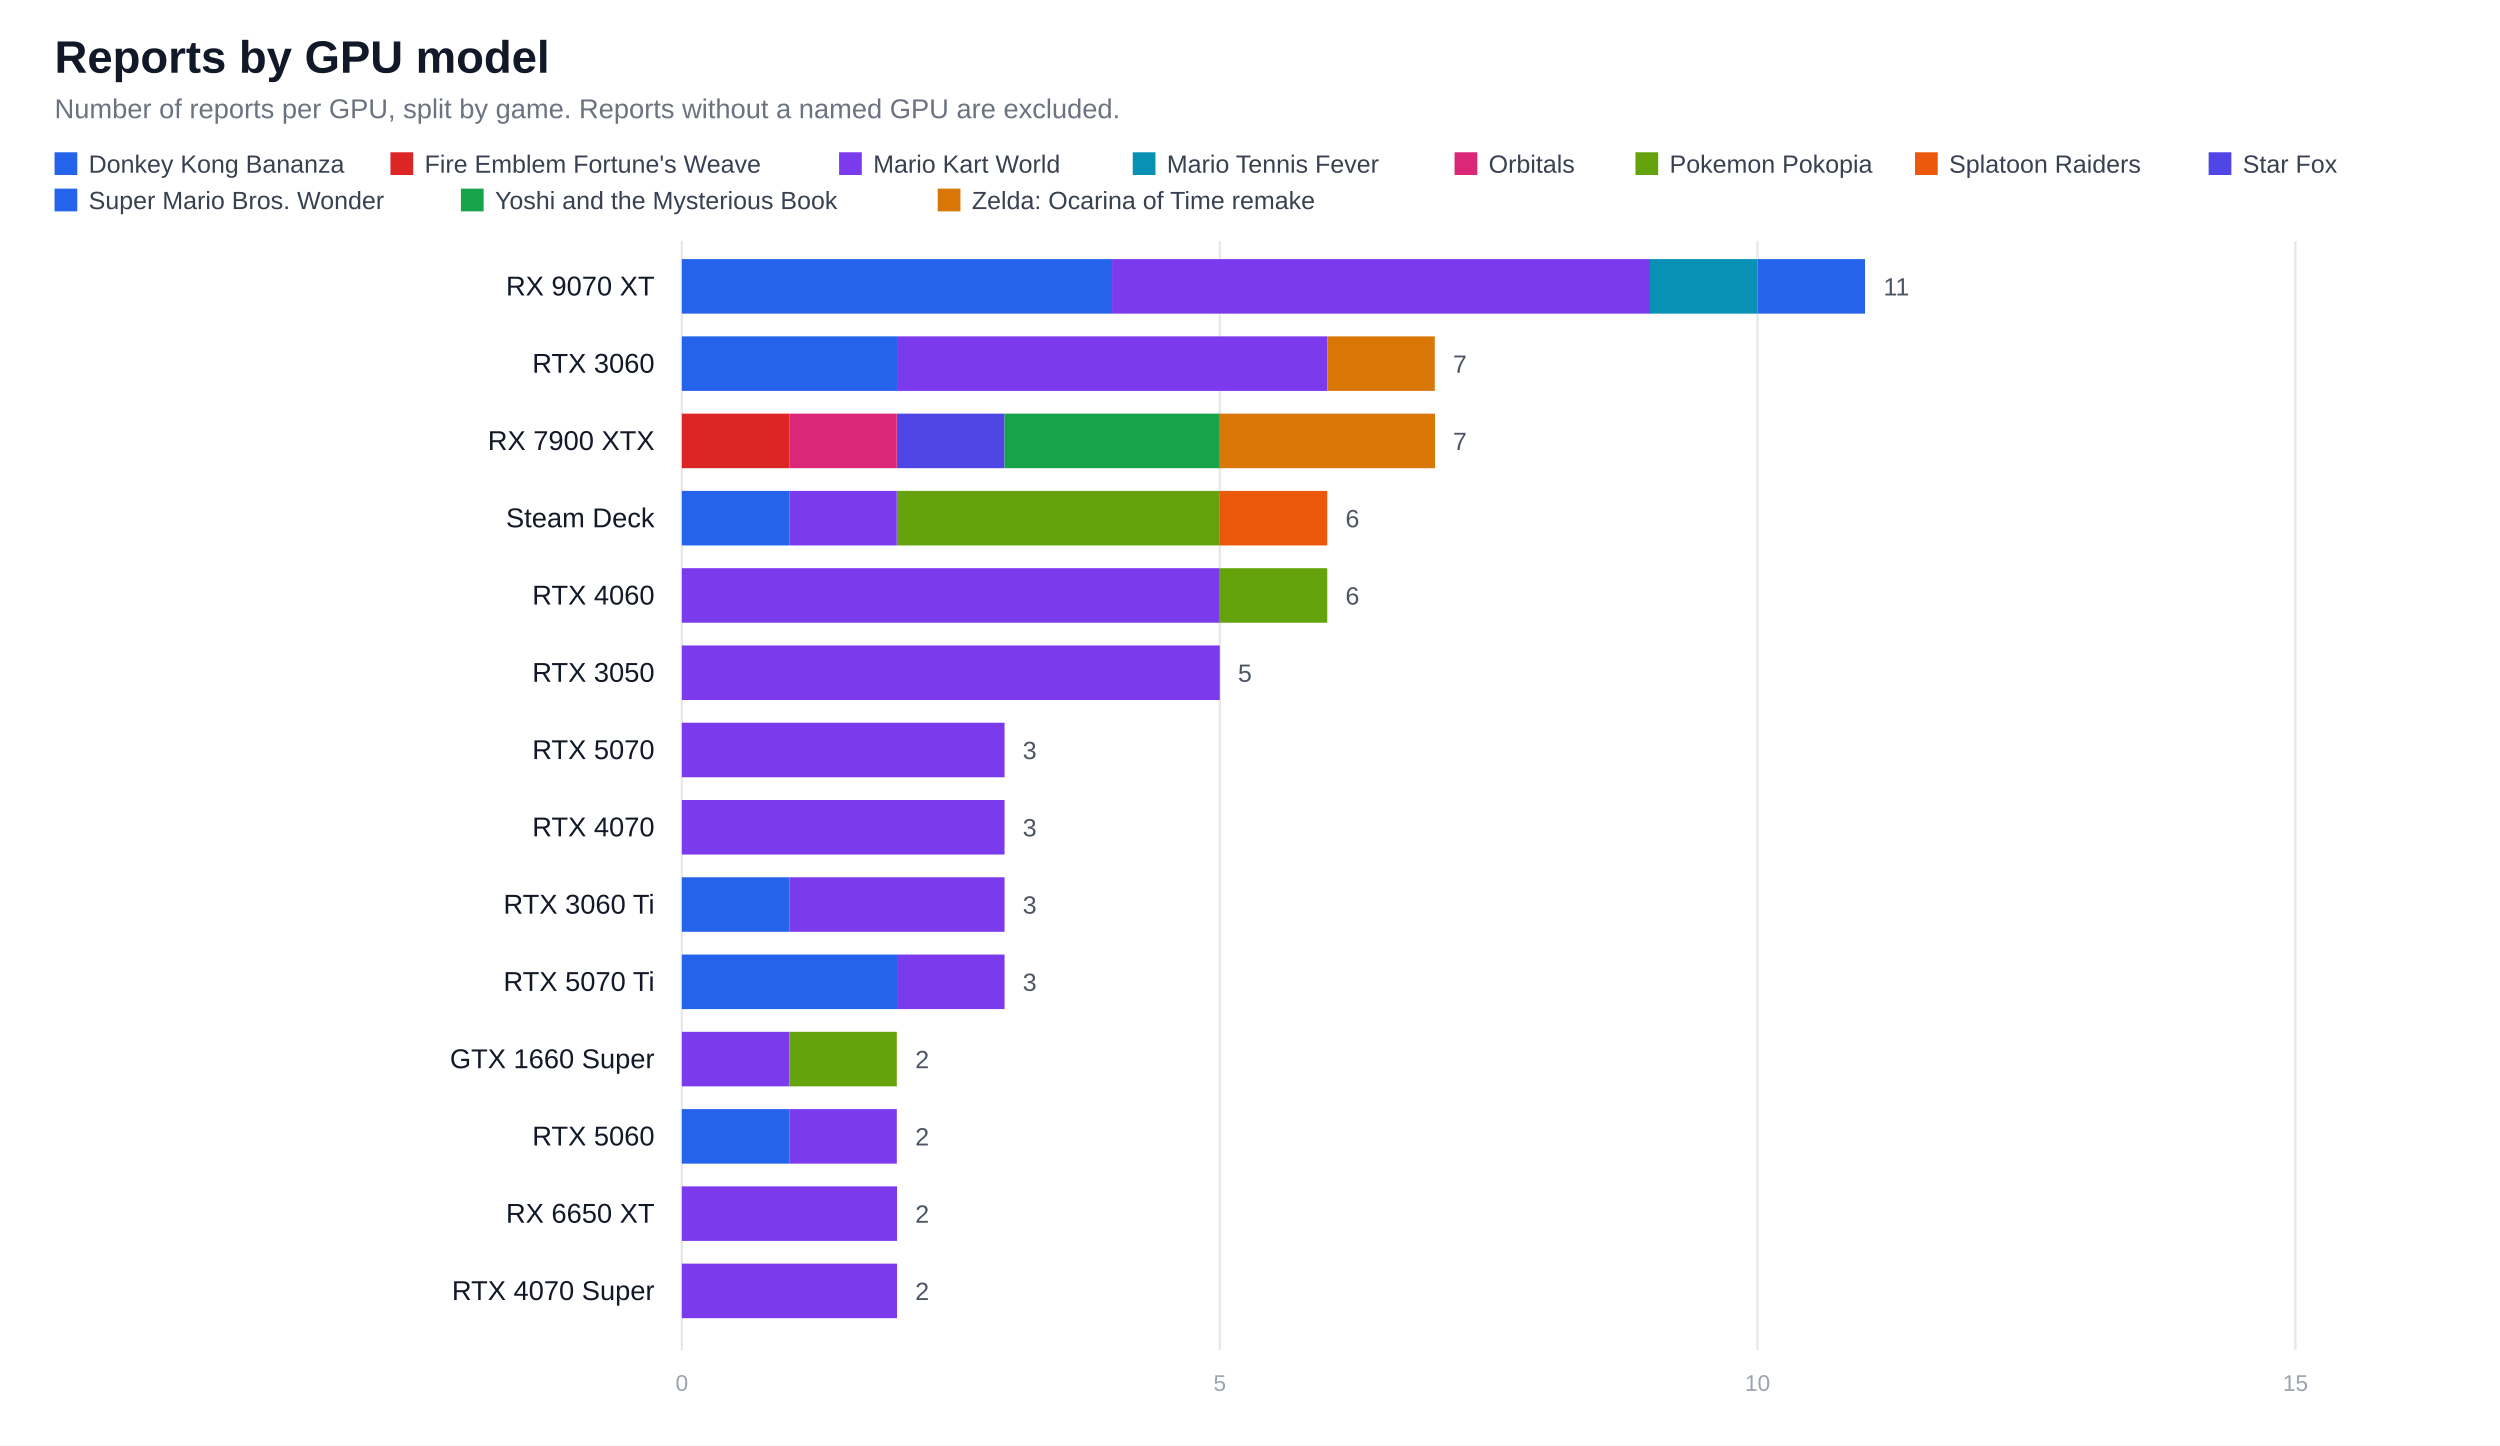
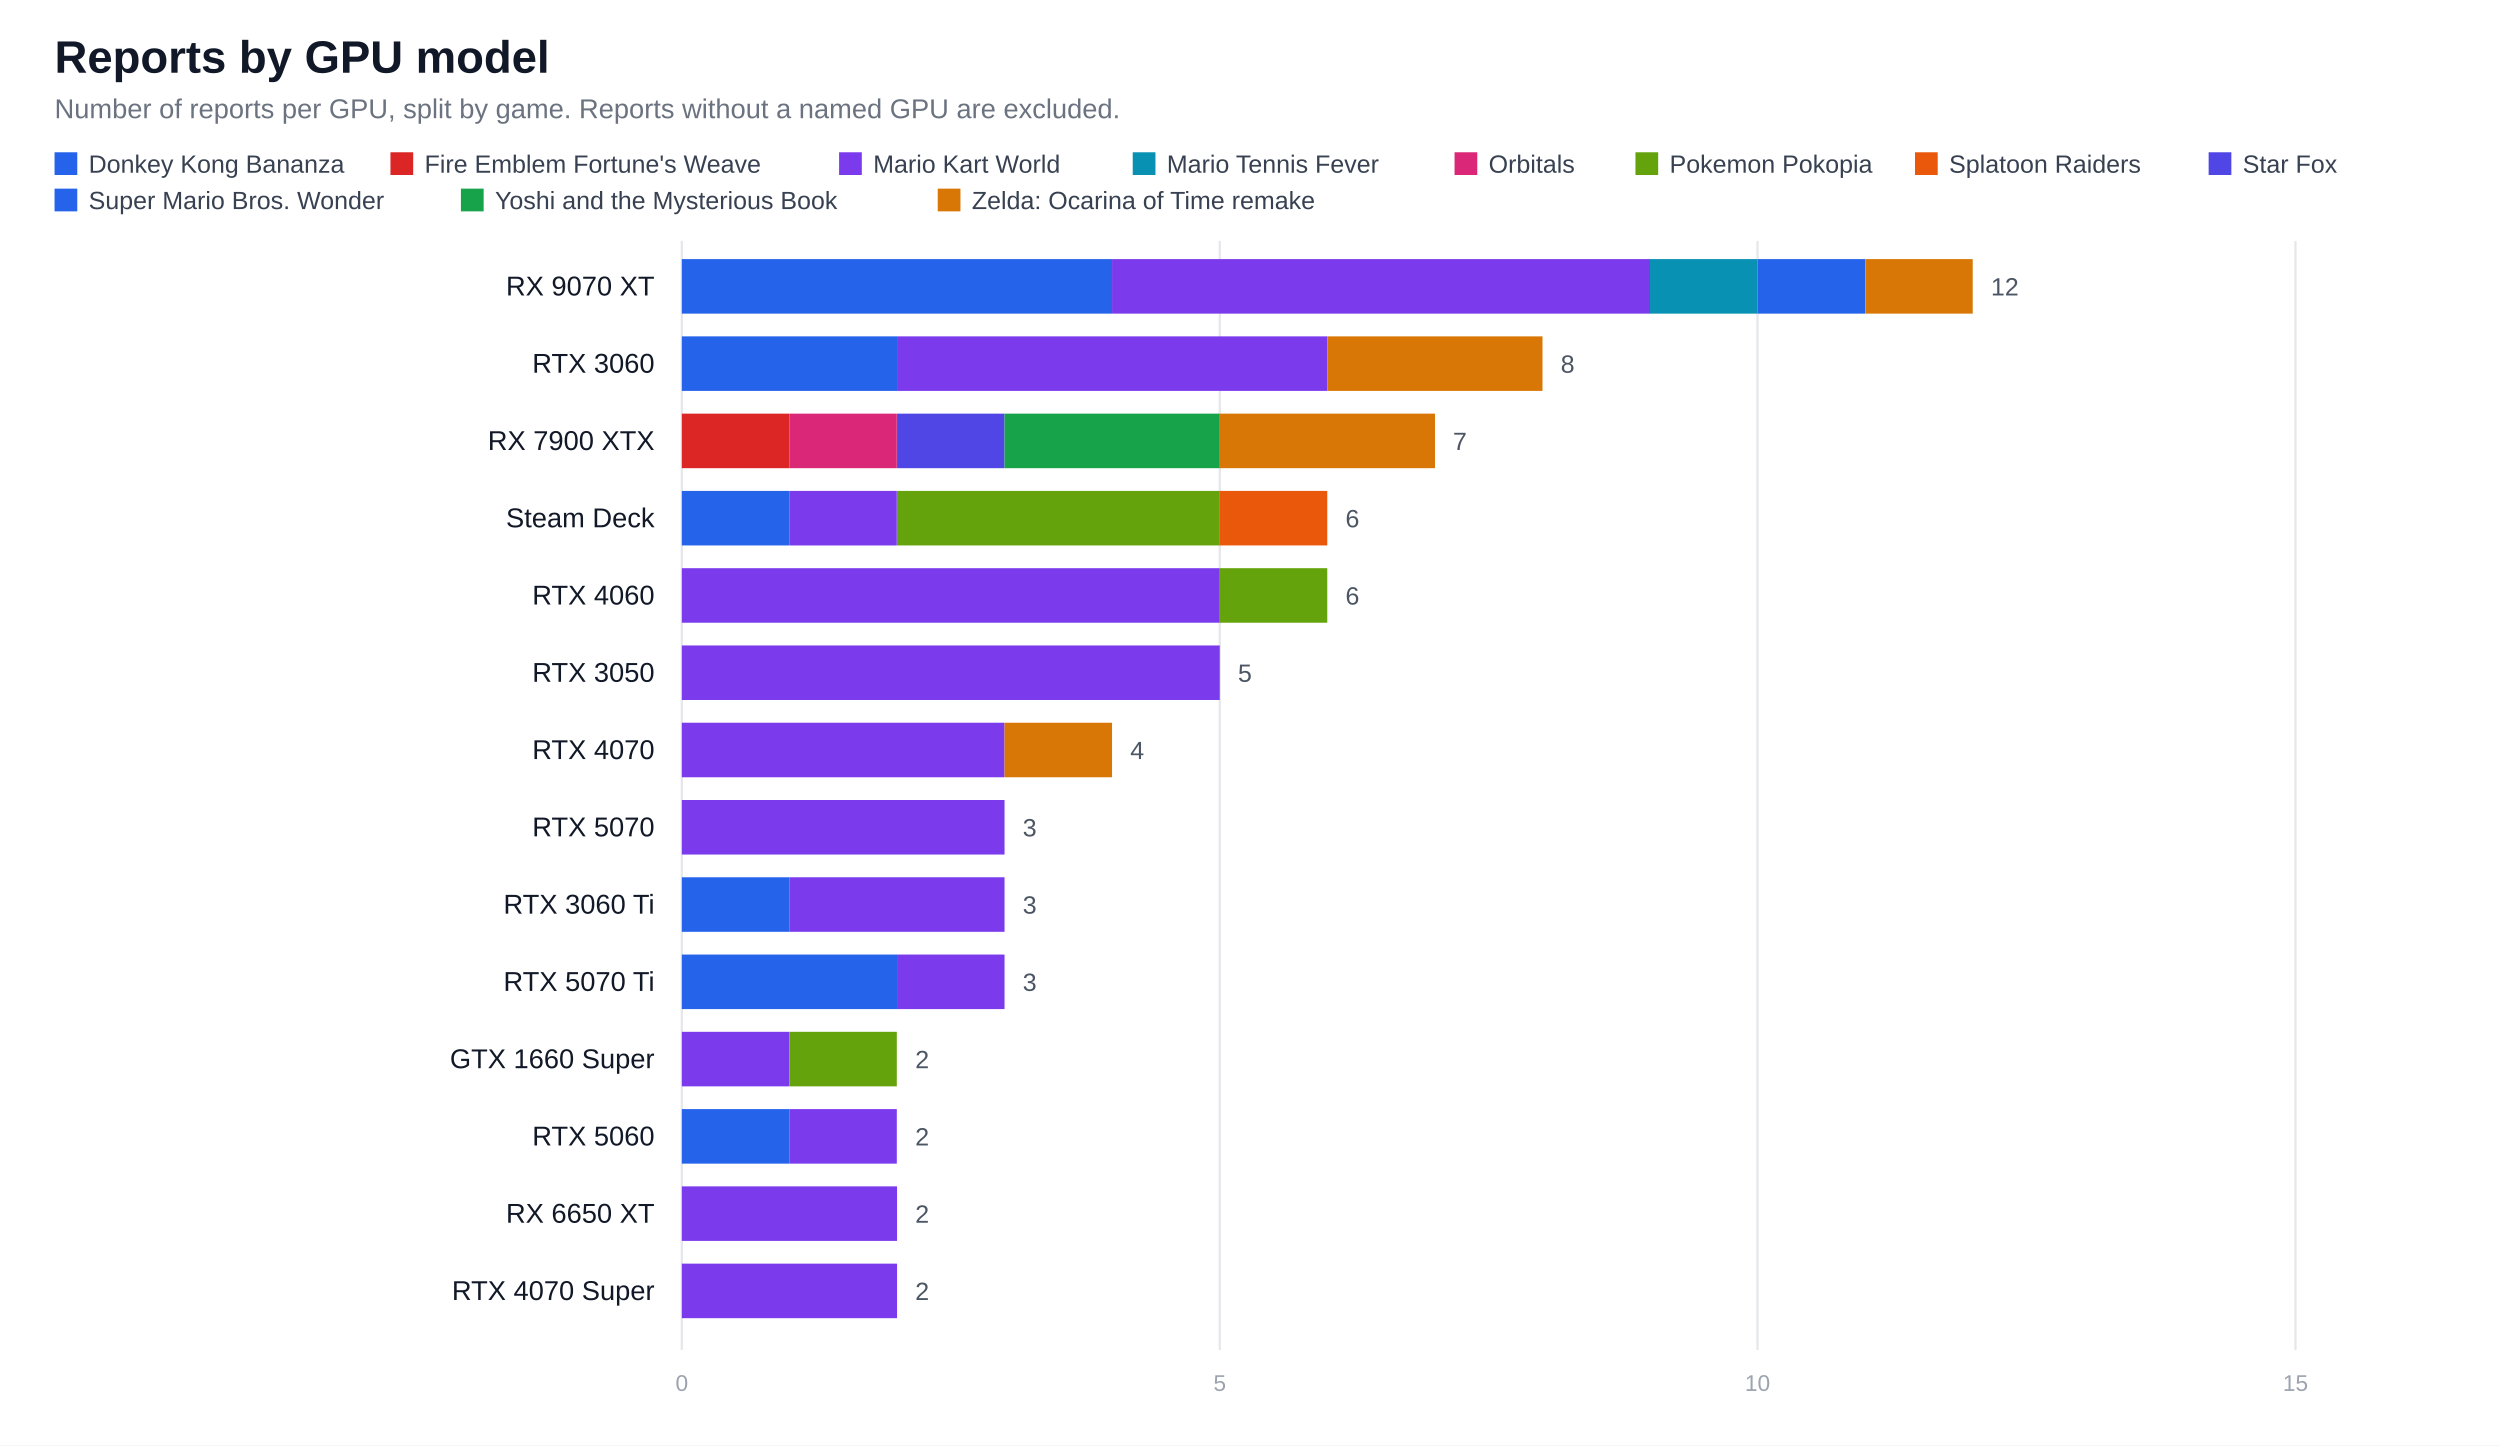
<svg xmlns="http://www.w3.org/2000/svg" width="1100" height="636" viewBox="0 0 1100 636">
  <rect width="100%" height="100%" fill="#ffffff" />
  <text x="24" y="32" font-family="Segoe UI, Arial, sans-serif" font-size="20" font-weight="600" fill="#111827">Reports by GPU model</text>
  <text x="24" y="52" font-family="Segoe UI, Arial, sans-serif" font-size="12" fill="#6b7280">Number of reports per GPU, split by game. Reports without a named GPU are excluded.</text>
  <rect x="24" y="67" width="10" height="10" fill="#2563eb" />
  <text x="39" y="76" font-family="Segoe UI, Arial, sans-serif" font-size="11" fill="#374151">Donkey Kong Bananza</text>
  <rect x="171.8" y="67" width="10" height="10" fill="#dc2626" />
  <text x="186.8" y="76" font-family="Segoe UI, Arial, sans-serif" font-size="11" fill="#374151">Fire Emblem Fortune's Weave</text>
  <rect x="369.2" y="67" width="10" height="10" fill="#7c3aed" />
  <text x="384.2" y="76" font-family="Segoe UI, Arial, sans-serif" font-size="11" fill="#374151">Mario Kart World</text>
  <rect x="498.4" y="67" width="10" height="10" fill="#0891b2" />
  <text x="513.4" y="76" font-family="Segoe UI, Arial, sans-serif" font-size="11" fill="#374151">Mario Tennis Fever</text>
  <rect x="640.0" y="67" width="10" height="10" fill="#db2777" />
  <text x="655.0" y="76" font-family="Segoe UI, Arial, sans-serif" font-size="11" fill="#374151">Orbitals</text>
  <rect x="719.6" y="67" width="10" height="10" fill="#65a30d" />
  <text x="734.6" y="76" font-family="Segoe UI, Arial, sans-serif" font-size="11" fill="#374151">Pokemon Pokopia</text>
  <rect x="842.6" y="67" width="10" height="10" fill="#ea580c" />
  <text x="857.6" y="76" font-family="Segoe UI, Arial, sans-serif" font-size="11" fill="#374151">Splatoon Raiders</text>
  <rect x="971.8" y="67" width="10" height="10" fill="#4f46e5" />
  <text x="986.8" y="76" font-family="Segoe UI, Arial, sans-serif" font-size="11" fill="#374151">Star Fox</text>
  <rect x="24" y="83" width="10" height="10" fill="#2563eb" />
  <text x="39" y="92" font-family="Segoe UI, Arial, sans-serif" font-size="11" fill="#374151">Super Mario Bros. Wonder</text>
  <rect x="202.8" y="83" width="10" height="10" fill="#16a34a" />
  <text x="217.8" y="92" font-family="Segoe UI, Arial, sans-serif" font-size="11" fill="#374151">Yoshi and the Mysterious Book</text>
  <rect x="412.6" y="83" width="10" height="10" fill="#d97706" />
  <text x="427.6" y="92" font-family="Segoe UI, Arial, sans-serif" font-size="11" fill="#374151">Zelda: Ocarina of Time remake</text>
  <line x1="300.0" y1="106" x2="300.0" y2="594" stroke="#e5e7eb" stroke-width="1" />
  <text x="300.0" y="612" text-anchor="middle" font-family="Segoe UI, Arial, sans-serif" font-size="10" fill="#9ca3af">0</text>
  <line x1="536.7" y1="106" x2="536.7" y2="594" stroke="#e5e7eb" stroke-width="1" />
  <text x="536.7" y="612" text-anchor="middle" font-family="Segoe UI, Arial, sans-serif" font-size="10" fill="#9ca3af">5</text>
  <line x1="773.3" y1="106" x2="773.3" y2="594" stroke="#e5e7eb" stroke-width="1" />
  <text x="773.3" y="612" text-anchor="middle" font-family="Segoe UI, Arial, sans-serif" font-size="10" fill="#9ca3af">10</text>
  <line x1="1010.0" y1="106" x2="1010.0" y2="594" stroke="#e5e7eb" stroke-width="1" />
  <text x="1010.0" y="612" text-anchor="middle" font-family="Segoe UI, Arial, sans-serif" font-size="10" fill="#9ca3af">15</text>
  <text x="288" y="130" text-anchor="end" font-family="Segoe UI, Arial, sans-serif" font-size="12" fill="#111827">RX 9070 XT</text>
  <rect x="300.0" y="114" width="189.3" height="24" fill="#2563eb" />
  <rect x="489.3" y="114" width="236.7" height="24" fill="#7c3aed" />
  <rect x="726.0" y="114" width="47.3" height="24" fill="#0891b2" />
  <rect x="773.3" y="114" width="47.3" height="24" fill="#2563eb" />
-   <text x="828.7" y="130" font-family="Segoe UI, Arial, sans-serif" font-size="11" fill="#4b5563">11</text>
+   <rect x="820.7" y="114" width="47.3" height="24" fill="#d97706" />
+   <text x="876.0" y="130" font-family="Segoe UI, Arial, sans-serif" font-size="11" fill="#4b5563">12</text>
  <text x="288" y="164" text-anchor="end" font-family="Segoe UI, Arial, sans-serif" font-size="12" fill="#111827">RTX 3060</text>
  <rect x="300.0" y="148" width="94.7" height="24" fill="#2563eb" />
  <rect x="394.7" y="148" width="189.3" height="24" fill="#7c3aed" />
-   <rect x="584.0" y="148" width="47.3" height="24" fill="#d97706" />
-   <text x="639.3" y="164" font-family="Segoe UI, Arial, sans-serif" font-size="11" fill="#4b5563">7</text>
+   <rect x="584.0" y="148" width="94.7" height="24" fill="#d97706" />
+   <text x="686.7" y="164" font-family="Segoe UI, Arial, sans-serif" font-size="11" fill="#4b5563">8</text>
  <text x="288" y="198" text-anchor="end" font-family="Segoe UI, Arial, sans-serif" font-size="12" fill="#111827">RX 7900 XTX</text>
  <rect x="300.0" y="182" width="47.3" height="24" fill="#dc2626" />
  <rect x="347.3" y="182" width="47.3" height="24" fill="#db2777" />
  <rect x="394.7" y="182" width="47.3" height="24" fill="#4f46e5" />
  <rect x="442.0" y="182" width="94.7" height="24" fill="#16a34a" />
  <rect x="536.7" y="182" width="94.7" height="24" fill="#d97706" />
  <text x="639.3" y="198" font-family="Segoe UI, Arial, sans-serif" font-size="11" fill="#4b5563">7</text>
  <text x="288" y="232" text-anchor="end" font-family="Segoe UI, Arial, sans-serif" font-size="12" fill="#111827">Steam Deck</text>
  <rect x="300.0" y="216" width="47.3" height="24" fill="#2563eb" />
  <rect x="347.3" y="216" width="47.3" height="24" fill="#7c3aed" />
  <rect x="394.7" y="216" width="142.0" height="24" fill="#65a30d" />
  <rect x="536.7" y="216" width="47.3" height="24" fill="#ea580c" />
  <text x="592.0" y="232" font-family="Segoe UI, Arial, sans-serif" font-size="11" fill="#4b5563">6</text>
  <text x="288" y="266" text-anchor="end" font-family="Segoe UI, Arial, sans-serif" font-size="12" fill="#111827">RTX 4060</text>
  <rect x="300.0" y="250" width="236.7" height="24" fill="#7c3aed" />
  <rect x="536.7" y="250" width="47.3" height="24" fill="#65a30d" />
  <text x="592.0" y="266" font-family="Segoe UI, Arial, sans-serif" font-size="11" fill="#4b5563">6</text>
  <text x="288" y="300" text-anchor="end" font-family="Segoe UI, Arial, sans-serif" font-size="12" fill="#111827">RTX 3050</text>
  <rect x="300.0" y="284" width="236.7" height="24" fill="#7c3aed" />
  <text x="544.7" y="300" font-family="Segoe UI, Arial, sans-serif" font-size="11" fill="#4b5563">5</text>
-   <text x="288" y="334" text-anchor="end" font-family="Segoe UI, Arial, sans-serif" font-size="12" fill="#111827">RTX 5070</text>
+   <text x="288" y="334" text-anchor="end" font-family="Segoe UI, Arial, sans-serif" font-size="12" fill="#111827">RTX 4070</text>
  <rect x="300.0" y="318" width="142.0" height="24" fill="#7c3aed" />
-   <text x="450.0" y="334" font-family="Segoe UI, Arial, sans-serif" font-size="11" fill="#4b5563">3</text>
-   <text x="288" y="368" text-anchor="end" font-family="Segoe UI, Arial, sans-serif" font-size="12" fill="#111827">RTX 4070</text>
+   <rect x="442.0" y="318" width="47.3" height="24" fill="#d97706" />
+   <text x="497.3" y="334" font-family="Segoe UI, Arial, sans-serif" font-size="11" fill="#4b5563">4</text>
+   <text x="288" y="368" text-anchor="end" font-family="Segoe UI, Arial, sans-serif" font-size="12" fill="#111827">RTX 5070</text>
  <rect x="300.0" y="352" width="142.0" height="24" fill="#7c3aed" />
  <text x="450.0" y="368" font-family="Segoe UI, Arial, sans-serif" font-size="11" fill="#4b5563">3</text>
  <text x="288" y="402" text-anchor="end" font-family="Segoe UI, Arial, sans-serif" font-size="12" fill="#111827">RTX 3060 Ti</text>
  <rect x="300.0" y="386" width="47.3" height="24" fill="#2563eb" />
  <rect x="347.3" y="386" width="94.7" height="24" fill="#7c3aed" />
  <text x="450.0" y="402" font-family="Segoe UI, Arial, sans-serif" font-size="11" fill="#4b5563">3</text>
  <text x="288" y="436" text-anchor="end" font-family="Segoe UI, Arial, sans-serif" font-size="12" fill="#111827">RTX 5070 Ti</text>
  <rect x="300.0" y="420" width="94.7" height="24" fill="#2563eb" />
  <rect x="394.7" y="420" width="47.3" height="24" fill="#7c3aed" />
  <text x="450.0" y="436" font-family="Segoe UI, Arial, sans-serif" font-size="11" fill="#4b5563">3</text>
  <text x="288" y="470" text-anchor="end" font-family="Segoe UI, Arial, sans-serif" font-size="12" fill="#111827">GTX 1660 Super</text>
  <rect x="300.0" y="454" width="47.3" height="24" fill="#7c3aed" />
  <rect x="347.3" y="454" width="47.3" height="24" fill="#65a30d" />
  <text x="402.7" y="470" font-family="Segoe UI, Arial, sans-serif" font-size="11" fill="#4b5563">2</text>
  <text x="288" y="504" text-anchor="end" font-family="Segoe UI, Arial, sans-serif" font-size="12" fill="#111827">RTX 5060</text>
  <rect x="300.0" y="488" width="47.3" height="24" fill="#2563eb" />
  <rect x="347.3" y="488" width="47.3" height="24" fill="#7c3aed" />
  <text x="402.7" y="504" font-family="Segoe UI, Arial, sans-serif" font-size="11" fill="#4b5563">2</text>
  <text x="288" y="538" text-anchor="end" font-family="Segoe UI, Arial, sans-serif" font-size="12" fill="#111827">RX 6650 XT</text>
  <rect x="300.0" y="522" width="94.7" height="24" fill="#7c3aed" />
  <text x="402.7" y="538" font-family="Segoe UI, Arial, sans-serif" font-size="11" fill="#4b5563">2</text>
  <text x="288" y="572" text-anchor="end" font-family="Segoe UI, Arial, sans-serif" font-size="12" fill="#111827">RTX 4070 Super</text>
  <rect x="300.0" y="556" width="94.7" height="24" fill="#7c3aed" />
  <text x="402.7" y="572" font-family="Segoe UI, Arial, sans-serif" font-size="11" fill="#4b5563">2</text>
</svg>
